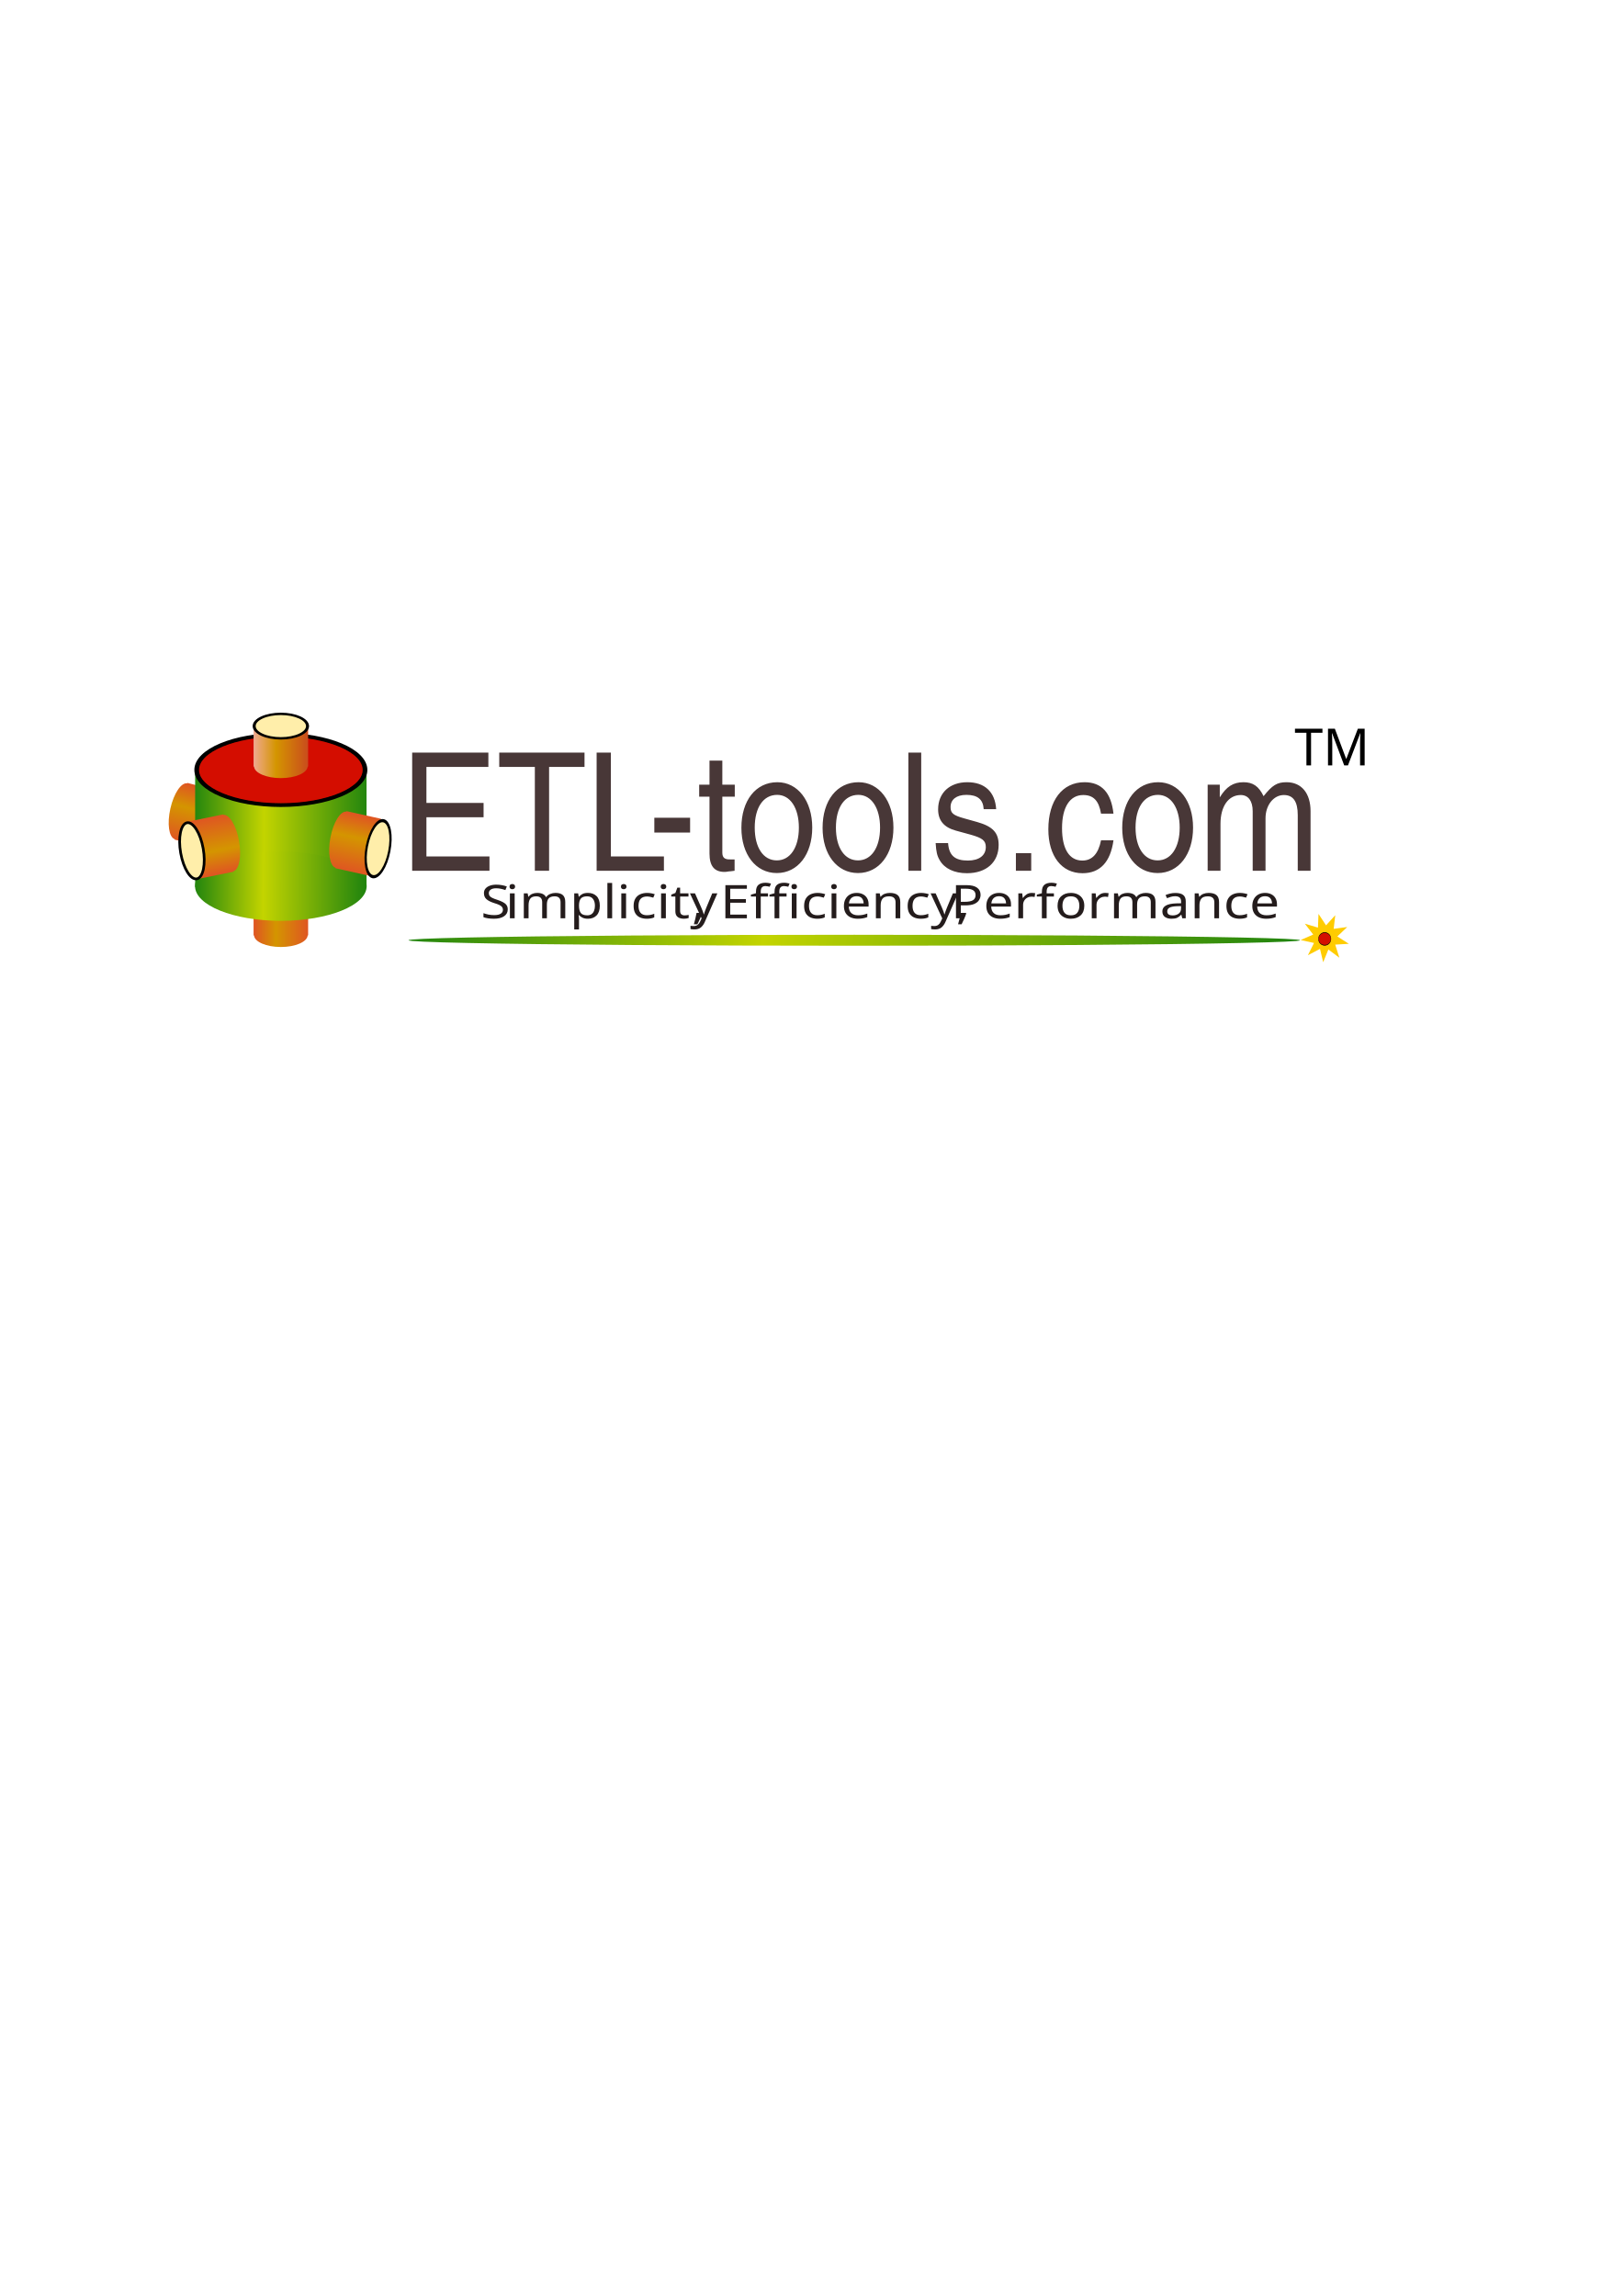
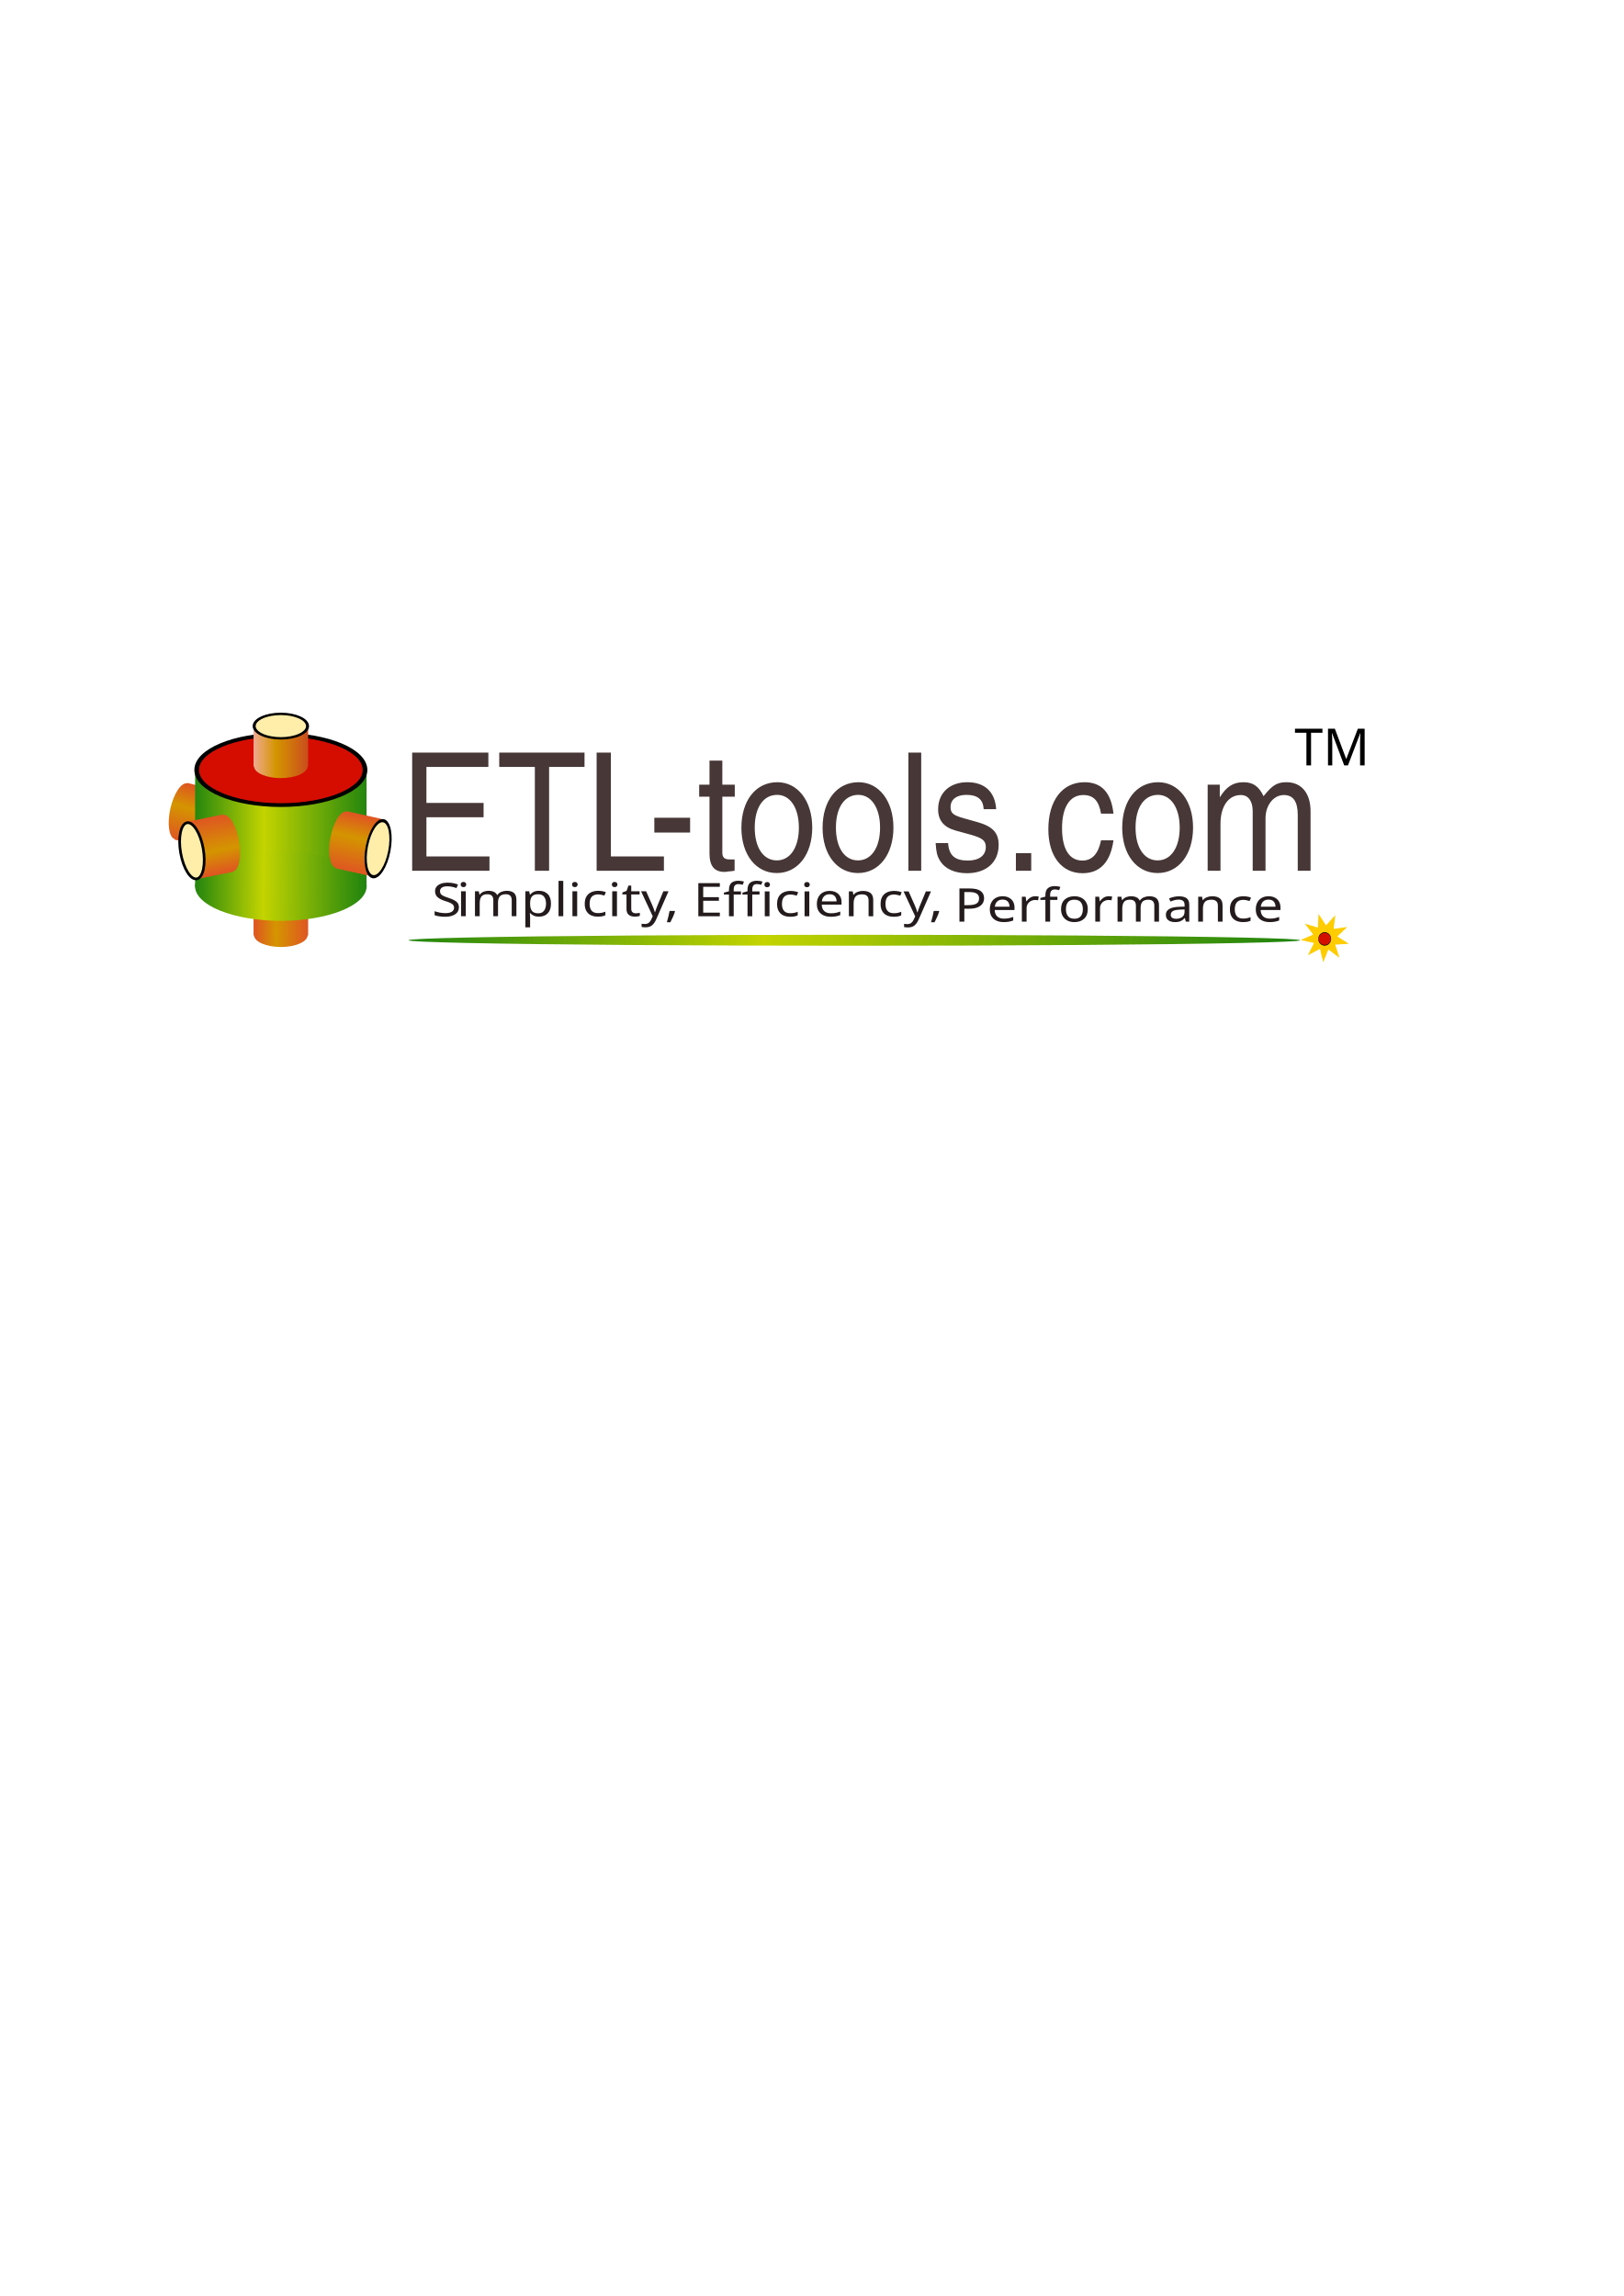
<svg xmlns="http://www.w3.org/2000/svg" xmlns:xlink="http://www.w3.org/1999/xlink" width="744.094" height="1052.362" id="svg3160" version="1.1">
  <defs id="defs3162">
    <linearGradient id="linearGradient3940">
      <stop style="stop-color:#22850e;stop-opacity:1;" offset="0" id="stop3942" />
      <stop id="stop3948" offset="0.403" style="stop-color:#c3d400;stop-opacity:1;" />
      <stop style="stop-color:#22850e;stop-opacity:1;" offset="1" id="stop3944" />
    </linearGradient>
-     <filter id="filter3983">
+     <filter id="filter3983" x="-0.018" y="-0.035" width="1.036" height="1.069">
      <feGaussianBlur stdDeviation="0.255" id="feGaussianBlur3985" />
    </filter>
    <linearGradient xlink:href="#linearGradient3940-9" id="linearGradient3962-5" x1="208.571" y1="283.791" x2="382.857" y2="283.791" gradientUnits="userSpaceOnUse" gradientTransform="matrix(2.051803,0,0,1.93454,-198.8348,320.6237)" />
    <linearGradient id="linearGradient3940-9">
      <stop style="stop-color:#efa98f;stop-opacity:1;" offset="0" id="stop3942-1" />
      <stop id="stop3948-0" offset="0.403" style="stop-color:#d49500;stop-opacity:1;" />
      <stop style="stop-color:#c94b1d;stop-opacity:1;" offset="1" id="stop3944-3" />
    </linearGradient>
    <linearGradient y2="283.791" x2="382.857" y1="283.791" x1="208.571" gradientTransform="matrix(1.23222,0,0,0.9919955,-340.4911,-540.1127)" gradientUnits="userSpaceOnUse" id="linearGradient4003" xlink:href="#linearGradient3940-9" />
    <linearGradient y2="283.791" x2="382.857" y1="283.791" x1="208.571" gradientTransform="matrix(1.23222,0,0,0.9919955,-280.4911,-114.3984)" gradientUnits="userSpaceOnUse" id="linearGradient4003-4" xlink:href="#linearGradient3940-9-1" />
    <linearGradient id="linearGradient3940-9-1">
      <stop style="stop-color:#df5522;stop-opacity:1;" offset="0" id="stop3942-1-5" />
      <stop id="stop3948-0-7" offset="0.403" style="stop-color:#d49500;stop-opacity:1;" />
      <stop style="stop-color:#df5522;stop-opacity:1;" offset="1" id="stop3944-3-7" />
    </linearGradient>
    <linearGradient y2="283.791" x2="382.857" y1="283.791" x1="208.571" gradientTransform="matrix(0.143436,0,0,0.1234492,86.49216,393.3729)" gradientUnits="userSpaceOnUse" id="linearGradient4042" xlink:href="#linearGradient3940-9-1" />
    <linearGradient y2="283.791" x2="382.857" y1="283.791" x1="208.571" gradientTransform="matrix(1.23222,0,0,0.9919955,-268.3526,716.1876)" gradientUnits="userSpaceOnUse" id="linearGradient4042-9" xlink:href="#linearGradient3940-9-1-4" />
    <linearGradient id="linearGradient3940-9-1-4">
      <stop style="stop-color:#df5522;stop-opacity:1;" offset="0" id="stop3942-1-5-6" />
      <stop id="stop3948-0-7-4" offset="0.403" style="stop-color:#d49500;stop-opacity:1;" />
      <stop style="stop-color:#df5522;stop-opacity:1;" offset="1" id="stop3944-3-7-8" />
    </linearGradient>
    <linearGradient y2="283.791" x2="382.857" y1="283.791" x1="208.571" gradientTransform="matrix(-0.03358744,0.1490806,-0.1122623,-0.02890728,124.9572,336.2293)" gradientUnits="userSpaceOnUse" id="linearGradient4079" xlink:href="#linearGradient3940-9-1-4" />
    <linearGradient y2="283.791" x2="382.857" y1="283.791" x1="208.571" gradientTransform="matrix(1.23222,0,0,0.9919955,-280.4911,-114.3984)" gradientUnits="userSpaceOnUse" id="linearGradient4003-7" xlink:href="#linearGradient3940-9-7" />
    <linearGradient id="linearGradient3940-9-7">
      <stop style="stop-color:#df5522;stop-opacity:1;" offset="0" id="stop3942-1-3" />
      <stop id="stop3948-0-3" offset="0.403" style="stop-color:#d49500;stop-opacity:1;" />
      <stop style="stop-color:#df5522;stop-opacity:1;" offset="1" id="stop3944-3-6" />
    </linearGradient>
    <linearGradient xlink:href="#linearGradient3940" id="linearGradient4164" gradientUnits="userSpaceOnUse" gradientTransform="matrix(2.527027,0,0,2.198347,2239.816,536.4255)" x1="-1611.429" y1="-313.352" x2="-1182.857" y2="-313.352" />
    <linearGradient xlink:href="#linearGradient3940" id="linearGradient4166" gradientUnits="userSpaceOnUse" x1="-1625.714" y1="-79.066" x2="-1188.571" y2="-76.209" />
    <linearGradient xlink:href="#linearGradient3940-9-7" id="linearGradient4172" gradientUnits="userSpaceOnUse" gradientTransform="matrix(-0.2499654,1.206599,-0.9713701,-0.2012341,801.0307,264.7741)" x1="208.571" y1="283.791" x2="382.857" y2="283.791" />
    <linearGradient xlink:href="#linearGradient3940-9" id="linearGradient4178" gradientUnits="userSpaceOnUse" gradientTransform="matrix(1.23222,0,0,0.9919955,-340.4911,-540.1127)" x1="208.571" y1="283.791" x2="382.857" y2="283.791" />
    <linearGradient xlink:href="#linearGradient3940-9-3" id="linearGradient4178-2" gradientUnits="userSpaceOnUse" gradientTransform="matrix(1.23222,0,0,0.9919955,-340.4911,-540.1127)" x1="208.571" y1="283.791" x2="382.857" y2="283.791" />
    <linearGradient id="linearGradient3940-9-3">
      <stop style="stop-color:#df5522;stop-opacity:1;" offset="0" id="stop3942-1-4" />
      <stop id="stop3948-0-8" offset="0.403" style="stop-color:#d49500;stop-opacity:1;" />
      <stop style="stop-color:#df5522;stop-opacity:1;" offset="1" id="stop3944-3-71" />
    </linearGradient>
    <linearGradient xlink:href="#linearGradient3940-9-3" id="linearGradient4221" gradientUnits="userSpaceOnUse" gradientTransform="matrix(-0.0268115,-0.1506412,0.1134375,-0.02307551,80.04863,437.3643)" x1="208.571" y1="283.791" x2="382.857" y2="283.791" />
    <linearGradient xlink:href="#linearGradient3063-6" id="linearGradient3069-1" x1="167.579" y1="524.589" x2="273.904" y2="523.311" gradientUnits="userSpaceOnUse" />
    <linearGradient id="linearGradient3063-6">
      <stop style="stop-color:#241c1f;stop-opacity:1;" offset="0" id="stop3065-8" />
      <stop style="stop-color:#ff2a7f;stop-opacity:1" offset="1" id="stop3067-8" />
    </linearGradient>
    <linearGradient id="linearGradient3940-7">
      <stop style="stop-color:#22850e;stop-opacity:1;" offset="0" id="stop3942-4" />
      <stop id="stop3948-09" offset="0.403" style="stop-color:#c3d400;stop-opacity:1;" />
      <stop style="stop-color:#22850e;stop-opacity:1;" offset="1" id="stop3944-4" />
    </linearGradient>
    <linearGradient xlink:href="#linearGradient3940-7" id="linearGradient4166-8" gradientUnits="userSpaceOnUse" x1="-1625.714" y1="-79.066" x2="-1188.571" y2="-76.209" />
    <linearGradient id="linearGradient3163">
      <stop style="stop-color:#22850e;stop-opacity:1;" offset="0" id="stop3165" />
      <stop id="stop3167" offset="0.403" style="stop-color:#c3d400;stop-opacity:1;" />
      <stop style="stop-color:#22850e;stop-opacity:1;" offset="1" id="stop3169" />
    </linearGradient>
    <linearGradient xlink:href="#linearGradient3940-7" id="linearGradient3213" gradientUnits="userSpaceOnUse" x1="-1625.714" y1="-79.066" x2="-1188.571" y2="-76.209" />
    <linearGradient xlink:href="#linearGradient3940-5" id="linearGradient4164-5" gradientUnits="userSpaceOnUse" gradientTransform="matrix(2.527027,0,0,2.198347,2239.816,536.4255)" x1="-1611.429" y1="-313.352" x2="-1182.857" y2="-313.352" />
    <linearGradient id="linearGradient3940-5">
      <stop style="stop-color:#22850e;stop-opacity:1;" offset="0" id="stop3942-17" />
      <stop id="stop3948-1" offset="0.403" style="stop-color:#c3d400;stop-opacity:1;" />
      <stop style="stop-color:#22850e;stop-opacity:1;" offset="1" id="stop3944-1" />
    </linearGradient>
    <linearGradient xlink:href="#linearGradient3940-5" id="linearGradient4166-5" gradientUnits="userSpaceOnUse" x1="-1625.714" y1="-79.066" x2="-1188.571" y2="-76.209" />
    <linearGradient id="linearGradient3163-2">
      <stop style="stop-color:#22850e;stop-opacity:1;" offset="0" id="stop3165-7" />
      <stop id="stop3167-6" offset="0.403" style="stop-color:#c3d400;stop-opacity:1;" />
      <stop style="stop-color:#22850e;stop-opacity:1;" offset="1" id="stop3169-1" />
    </linearGradient>
    <linearGradient y2="-76.209" x2="-1188.571" y1="-79.066" x1="-1625.714" gradientUnits="userSpaceOnUse" id="linearGradient3174" xlink:href="#linearGradient3940-5" />
-     <filter color-interpolation-filters="sRGB" id="filter3983-2">
+     <filter color-interpolation-filters="sRGB" id="filter3983-2" x="-0.018" y="-0.035" width="1.036" height="1.069">
      <feGaussianBlur stdDeviation="0.255" id="feGaussianBlur3985-2" />
    </filter>
  </defs>
  <g id="layer1">
    <path style="fill:url(#linearGradient4042);fill-opacity:1;stroke:none" d="m 116.206,411.476 0,17.283 0.211,0 c 0.209,2.938 5.629,5.293 12.286,5.293 6.657,0 12.077,-2.355 12.286,-5.293 l 0.215,0 0,-17.283 -24.998,0 z" id="path3168-2-8" />
    <path style="fill:url(#linearGradient4079);fill-opacity:1;stroke:none" d="m 101.537,362.873 -15.717,-4.047 -0.049,0.219 c -2.721,-0.47 -6.131,4.611 -7.69,11.53 -1.559,6.919 -0.686,13.104 1.936,14.009 l -0.05,0.224 15.717,4.047 5.854,-25.982 z" id="path3168-2-8-2" />
    <g id="g4160" transform="matrix(0.07350351,0,0,0.09357517,223.5833,394.9621)">
      <rect y="-447.638" x="-1825.087" height="571.57" width="1068.571" id="rect4140" style="fill:url(#linearGradient4164);fill-opacity:1;stroke:none" />
      <ellipse transform="matrix(2.415737,0,0,2.198347,2101.583,287.4526)" id="path4150" style="fill:url(#linearGradient4166);fill-opacity:1;stroke:none" cx="-1404.286" cy="-76.209" rx="221.429" ry="77.143" />
    </g>
    <g id="g4168" transform="matrix(0.1164045,0,0,0.1244453,104.01,314.9134)">
      <path id="path3168-2-4" d="m 606.804,485.219 -135.992,-28.173 -0.367,1.772 c -23.481,-3.028 -51.457,38.722 -63.059,94.725 -11.602,56.003 -2.515,105.431 20.236,111.981 l -0.375,1.81 135.992,28.173 43.564,-210.288 z" style="fill:url(#linearGradient4172);fill-opacity:1;stroke:none" />
      <ellipse transform="matrix(-0.2712447,1.309316,-0.9651764,-0.1999509,278.7329,890.6521)" id="path4024-5" style="fill:#ffeeaa;fill-opacity:1;stroke:#000000;stroke-width:8.851;stroke-miterlimit:4;stroke-dasharray:none;stroke-opacity:1" cx="-264.286" cy="-253.352" rx="78.571" ry="45.714" />
    </g>
    <ellipse style="fill:#d40f00;fill-opacity:1;stroke:#000000;stroke-width:4.116;stroke-miterlimit:4;stroke-dasharray:none;stroke-opacity:1;filter:url(#filter3983)" id="path3965" transform="matrix(0.5192314,0,0,0.4181341,30.79271,201.3662)" cx="188.571" cy="362.362" rx="74.286" ry="38.571" />
    <g id="g4174" transform="matrix(0.1164045,0,0,0.1244453,126.1269,383.1805)">
      <path id="path3168-2" d="m -85.229,-394.644 0,138.879 1.81,0 c 1.798,23.607 48.355,42.532 105.547,42.532 57.192,0 103.749,-18.925 105.547,-42.532 l 1.848,0 0,-138.879 -214.753,0 z" style="fill:url(#linearGradient4178);fill-opacity:1;stroke:none" />
      <ellipse transform="matrix(1.337117,0,0,0.9856702,375.5282,-155.0591)" id="path4024" style="fill:#ffeeaa;fill-opacity:1;stroke:#000000;stroke-width:8.851;stroke-miterlimit:4;stroke-dasharray:none;stroke-opacity:1" cx="-264.286" cy="-253.352" rx="78.571" ry="45.714" />
    </g>
    <path style="fill:url(#linearGradient4221);fill-opacity:1;stroke:none" d="m 91.129,402.774 15.881,-3.231 -0.039,-0.221 c 2.66,-0.769 3.811,-6.901 2.567,-13.893 -1.244,-6.992 -4.422,-12.243 -7.16,-11.914 l -0.04,-0.226 -15.881,3.231 4.673,26.254 z" id="path3168-2-5" />
    <ellipse style="fill:#ffeeaa;fill-opacity:1;stroke:#000000;stroke-width:1.223;stroke-miterlimit:4;stroke-dasharray:none;stroke-opacity:1" id="path4024-6" transform="matrix(-0.1752287,-0.9845278,0.9799308,-0.199338,0,0)" cx="-399.786" cy="18.271" rx="13.046" ry="5.258" />
-     <text xml:space="preserve" style="font-size:78.457px;font-style:normal;font-weight:normal;line-height:125%;letter-spacing:0px;word-spacing:0px;fill:#483737;fill-opacity:1;stroke:none;font-family:Sans" x="176.072" y="415.042" id="text3043" transform="scale(1.03993,0.961603)">
-       <tspan id="tspan3045" x="176.072" y="415.042" style="font-style:normal;font-variant:normal;font-weight:normal;font-stretch:normal;fill:#483737;font-family:Arial Narrow;-inkscape-font-specification:Arial Narrow">ETL-tools.com</tspan>
+     <text xml:space="preserve" style="font-style:normal;font-weight:normal;line-height:0%;font-family:sans-serif;letter-spacing:0px;word-spacing:0px;fill:#483737;fill-opacity:1;stroke:none" x="176.072" y="415.042" id="text3043" transform="scale(1.03993,0.961603)">
+       <tspan id="tspan3045" x="176.072" y="415.042" style="font-style:normal;font-variant:normal;font-weight:normal;font-stretch:normal;font-size:78.457px;line-height:1.25;font-family:'Arial Narrow';-inkscape-font-specification:'Arial Narrow';fill:#483737">ETL-tools.com</tspan>
    </text>
    <path style="fill:#ffcc00" id="path3051" d="m 403.051,485.667 -3.887,-2.885 -1.84,4.477 -1.123,-4.709 -4.287,2.247 2.166,-4.329 -4.729,-1.035 4.442,-1.924 -2.957,-3.832 4.639,1.382 0.198,-4.837 2.666,4.04 3.26,-3.578 -0.555,4.809 4.797,-0.645 -3.516,3.327 4.09,2.589 -4.832,0.288 z" transform="matrix(1.294405,0,0,1.299921,92.07453,-192.3689)" />
-     <g id="g3141" transform="matrix(1.790525,0,0,1.543314,220.2937,400.7377)" style="fill:#241c1c">
-       <text id="text3143" style="font-size:13.8px;font-style:normal;font-weight:normal;text-align:start;text-anchor:start;fill:#241c1c;font-family:Calibri" y="13.058" x="0" xml:space="preserve">S</text>
-       <text id="text3145" style="font-size:13.8px;font-style:normal;font-weight:normal;text-align:start;text-anchor:start;fill:#241c1c;font-family:Calibri" y="13.058" x="6.3" xml:space="preserve">implicity</text>
-       <text id="text3147" style="font-size:13.8px;font-style:normal;font-weight:normal;text-align:start;text-anchor:start;fill:#241c1c;font-family:Calibri" y="13.058" x="53.998" xml:space="preserve">, Efficiency, </text>
-       <text id="text3149" style="font-size:13.8px;font-style:normal;font-weight:normal;text-align:start;text-anchor:start;fill:#241c1c;font-family:Calibri" y="13.058" x="120.296" xml:space="preserve">Performance</text>
-       <text id="text3151" style="font-size:13.8px;font-style:normal;font-weight:normal;text-align:start;text-anchor:start;fill:#241c1c;font-family:Calibri" y="13.058" x="192.743" xml:space="preserve" />
-     </g>
    <path style="fill:url(#linearGradient3213);fill-opacity:1;stroke:none" id="path4150-4" d="m -1182.857,-76.209 a 221.429,77.143 0 1 1 -442.857,0 221.429,77.143 0 1 1 442.857,0 z" transform="matrix(0.9224732,0,0,0.03249317,1686.899,433.4392)" />
    <path style="fill:#d40f00;fill-opacity:1;stroke:#000000;stroke-width:4.116;stroke-miterlimit:4;stroke-opacity:1;stroke-dasharray:none;filter:url(#filter3983-2)" id="path3965-1" d="m 262.857,362.362 a 74.286,38.571 0 1 1 -148.571,0 74.286,38.571 0 1 1 148.571,0 z" transform="matrix(0.03855634,0,0,0.07530803,599.8028,403.0646)" />
-     <text xml:space="preserve" style="font-style:normal;font-variant:normal;font-weight:normal;font-stretch:normal;font-size:23.553px;line-height:125%;font-family:Verdana;-inkscape-font-specification:Verdana;letter-spacing:0px;word-spacing:0px;fill:#000000;fill-opacity:1;stroke:none" x="593.351" y="350.736" id="text5160" transform="scale(0.9997655,1.000234)">
-       <tspan id="tspan5162" x="593.351" y="350.736">TM</tspan>
+     <text xml:space="preserve" style="font-style:normal;font-variant:normal;font-weight:normal;font-stretch:normal;line-height:0%;font-family:Verdana;-inkscape-font-specification:Verdana;letter-spacing:0px;word-spacing:0px;fill:#000000;fill-opacity:1;stroke:none" x="593.351" y="350.736" id="text5160" transform="scale(0.9997655,1.000234)">
+       <tspan id="tspan5162" x="593.351" y="350.736" style="font-size:23.553px;line-height:1.25">TM</tspan>
    </text>
+     <g id="g20118" transform="translate(-2.390757,-0.9133882)">
+       <text id="text3143" style="font-style:normal;font-weight:normal;font-size:22.939px;line-height:0%;font-family:Calibri;text-align:start;text-anchor:start;fill:#241c1c;stroke-width:1.662" y="453.348" x="185.953" xml:space="preserve" transform="scale(1.077117,0.9284039)">S</text>
+       <g id="g20157">
+         <text id="text3145" style="font-style:normal;font-weight:normal;font-size:22.939px;line-height:0%;font-family:Calibri;text-align:start;text-anchor:start;fill:#241c1c;stroke-width:1.662" y="453.291" x="196.426" xml:space="preserve" transform="scale(1.077117,0.9284039)">implicity</text>
+         <text id="text3147" style="font-style:normal;font-weight:normal;font-size:22.939px;line-height:0%;font-family:Calibri;text-align:start;text-anchor:start;fill:#241c1c;stroke-width:1.662" y="453.348" x="285" xml:space="preserve" transform="scale(1.077117,0.9284039)">, Efficiency, </text>
+         <text id="text3149" style="font-style:normal;font-weight:normal;font-size:22.939px;line-height:0%;font-family:Calibri;text-align:start;text-anchor:start;fill:#241c1c;stroke-width:1.662" y="455.986" x="408.206" xml:space="preserve" transform="scale(1.077117,0.9284039)">Performance</text>
+       </g>
+     </g>
  </g>
</svg>
